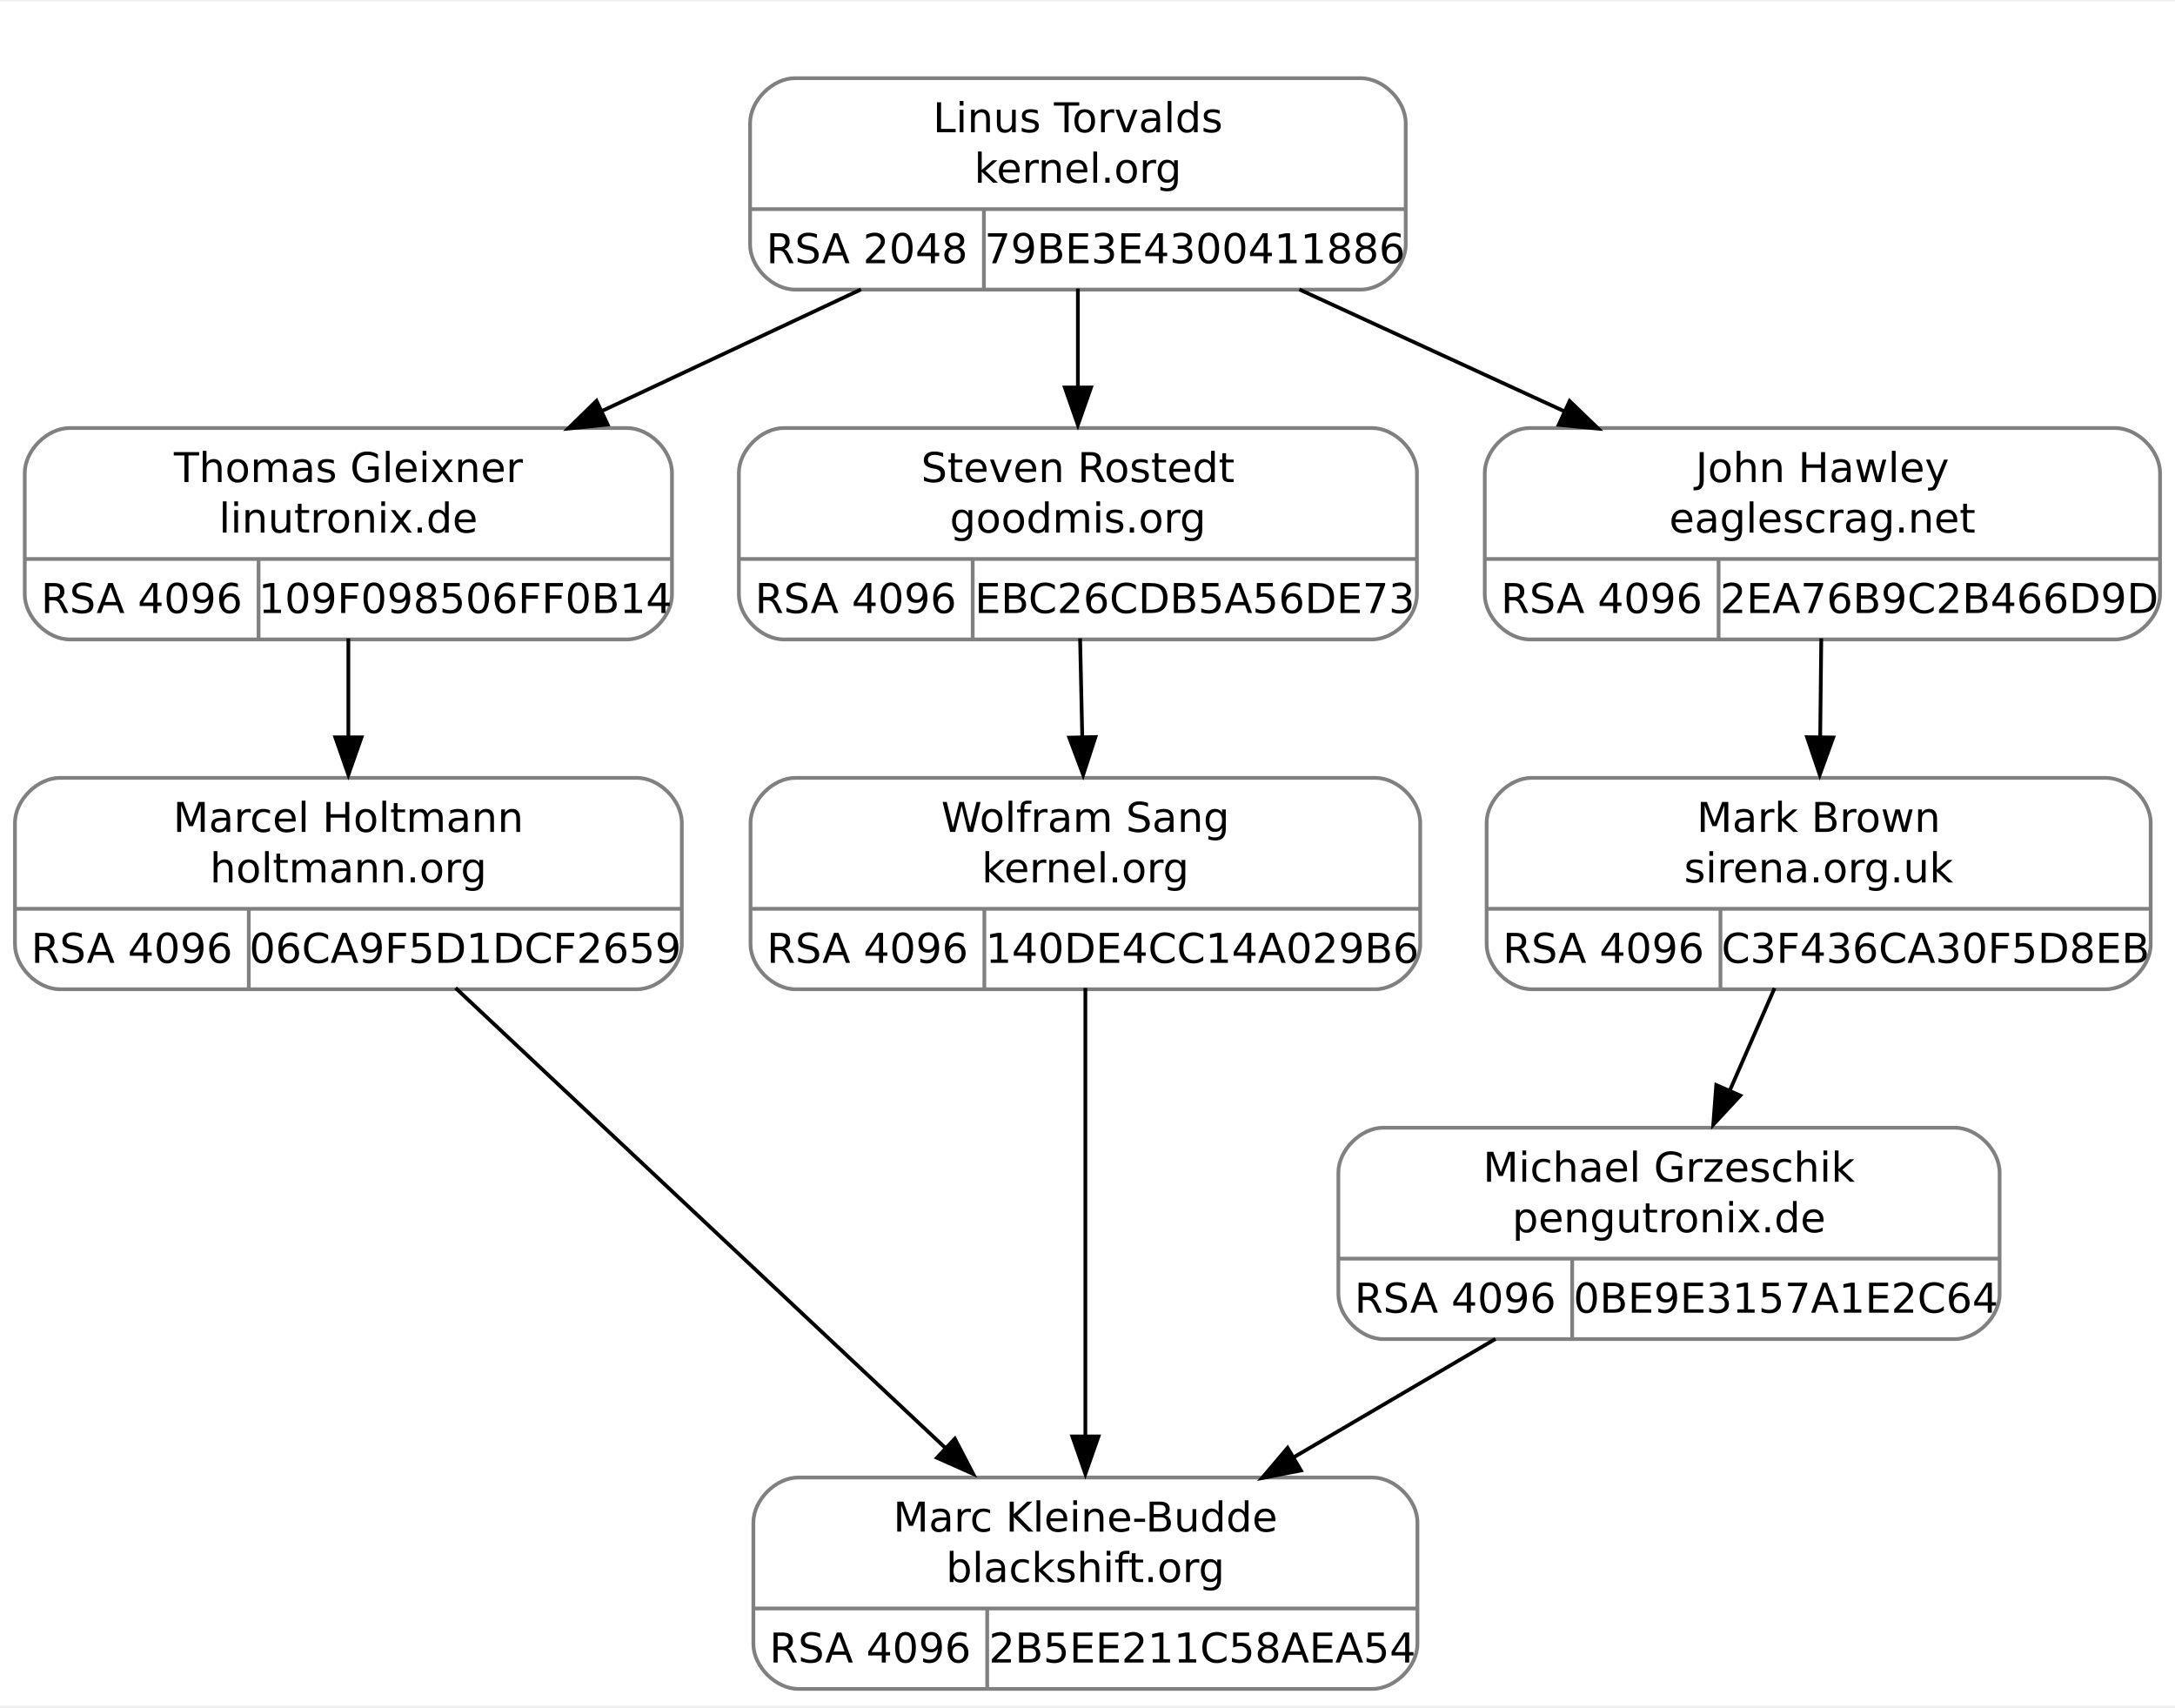
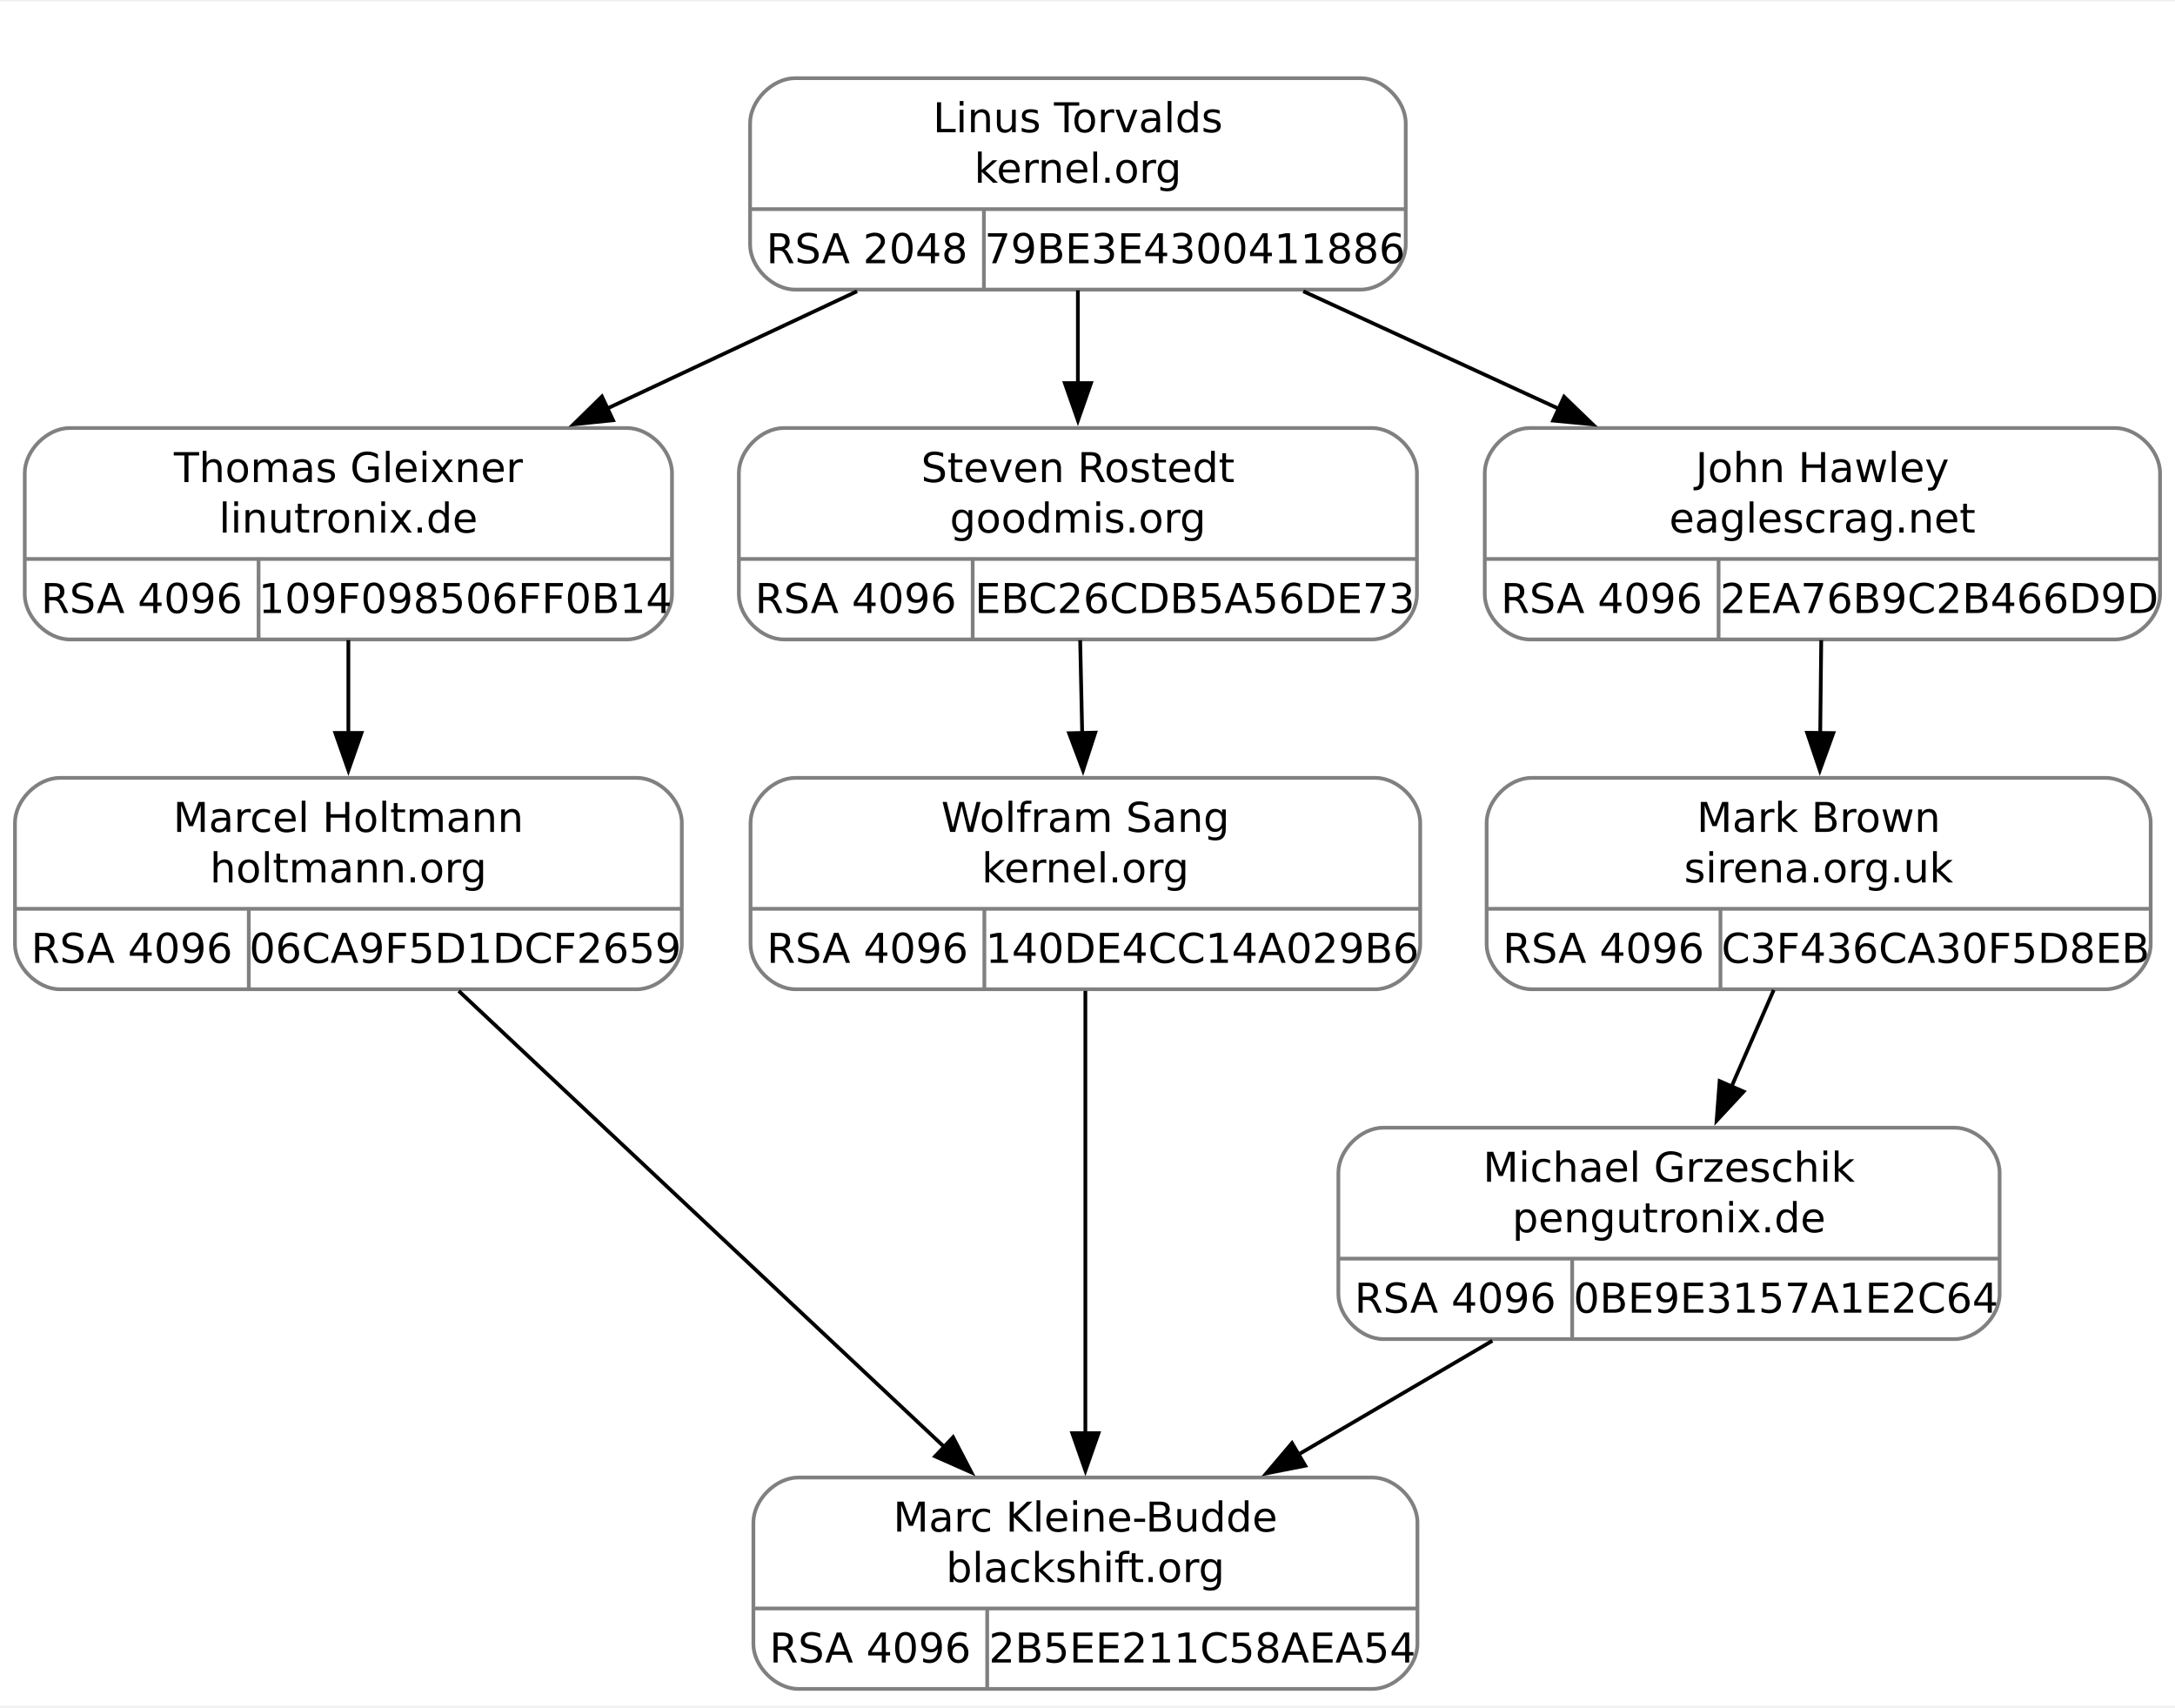
<svg xmlns="http://www.w3.org/2000/svg" width="581pt" height="456pt" viewBox="0.00 0.00 581.38 455.50">
  <g id="graph0" class="graph" transform="scale(1 1) rotate(0) translate(4 451.5)">
    <polygon fill="white" stroke="none" points="-4,4 -4,-451.5 577.38,-451.5 577.38,4 -4,4" />
    <g id="clust1" class="cluster">
      <polygon fill="none" stroke="white" points="188.12,-366 188.12,-439.5 380.12,-439.5 380.12,-366 188.12,-366" />
    </g>
    <g id="node1" class="node">
      <path fill="none" stroke="gray" d="M14.62,-281C14.62,-281 163.62,-281 163.62,-281 169.62,-281 175.62,-287 175.62,-293 175.62,-293 175.62,-325.5 175.62,-325.5 175.62,-331.5 169.62,-337.5 163.62,-337.5 163.62,-337.5 14.62,-337.5 14.62,-337.5 8.62,-337.5 2.62,-331.5 2.62,-325.5 2.62,-325.5 2.62,-293 2.62,-293 2.62,-287 8.62,-281 14.62,-281" />
      <text text-anchor="middle" x="89.12" y="-323.05" font-family="droid sans,dejavu sans,helvetica" font-size="11.00">Thomas Gleixner</text>
      <text text-anchor="middle" x="89.12" y="-309.55" font-family="droid sans,dejavu sans,helvetica" font-size="11.00">linutronix.de</text>
      <polyline fill="none" stroke="gray" points="2.62,-302.5 175.62,-302.5" />
      <text text-anchor="middle" x="33.88" y="-288.05" font-family="droid sans,dejavu sans,helvetica" font-size="11.00">RSA 4096</text>
      <polyline fill="none" stroke="gray" points="65.12,-281 65.12,-302.5" />
      <text text-anchor="middle" x="120.38" y="-288.05" font-family="droid sans,dejavu sans,helvetica" font-size="11.00">109F098506FF0B14</text>
    </g>
    <g id="node3" class="node">
      <path fill="none" stroke="gray" d="M12,-187.5C12,-187.5 166.25,-187.5 166.25,-187.5 172.25,-187.5 178.25,-193.5 178.25,-199.5 178.25,-199.5 178.25,-232 178.25,-232 178.25,-238 172.25,-244 166.25,-244 166.25,-244 12,-244 12,-244 6,-244 0,-238 0,-232 0,-232 0,-199.5 0,-199.5 0,-193.5 6,-187.5 12,-187.5" />
      <text text-anchor="middle" x="89.12" y="-229.55" font-family="droid sans,dejavu sans,helvetica" font-size="11.00">Marcel Holtmann</text>
      <text text-anchor="middle" x="89.12" y="-216.05" font-family="droid sans,dejavu sans,helvetica" font-size="11.00">holtmann.org</text>
      <polyline fill="none" stroke="gray" points="0,-209 178.25,-209" />
      <text text-anchor="middle" x="31.25" y="-194.55" font-family="droid sans,dejavu sans,helvetica" font-size="11.00">RSA 4096</text>
      <polyline fill="none" stroke="gray" points="62.5,-187.5 62.5,-209" />
      <text text-anchor="middle" x="120.38" y="-194.55" font-family="droid sans,dejavu sans,helvetica" font-size="11.00">06CA9F5D1DCF2659</text>
    </g>
    <g id="edge2" class="edge">
-       <path fill="none" stroke="black" d="M89.12,-281.29C89.12,-272.99 89.12,-263.69 89.12,-254.79" />
-       <polygon fill="black" stroke="black" points="92.63,-254.83 89.12,-244.83 85.63,-254.83 92.63,-254.83" />
+       <path fill="none" stroke="black" d="M89.12,-280.8C89.12,-273 89.12,-264.35 89.12,-255.99" />
+       <polygon fill="black" stroke="black" points="92.63,-256.01 89.13,-246.01 85.63,-256.01 92.63,-256.01" />
    </g>
    <g id="node2" class="node">
      <path fill="none" stroke="gray" d="M208.5,-374.5C208.5,-374.5 359.75,-374.5 359.75,-374.5 365.75,-374.5 371.75,-380.5 371.75,-386.5 371.75,-386.5 371.75,-419 371.75,-419 371.75,-425 365.75,-431 359.75,-431 359.75,-431 208.5,-431 208.5,-431 202.5,-431 196.5,-425 196.5,-419 196.5,-419 196.5,-386.5 196.5,-386.5 196.5,-380.5 202.5,-374.5 208.5,-374.5" />
      <text text-anchor="middle" x="284.12" y="-416.55" font-family="droid sans,dejavu sans,helvetica" font-size="11.00">Linus Torvalds</text>
      <text text-anchor="middle" x="284.12" y="-403.05" font-family="droid sans,dejavu sans,helvetica" font-size="11.00">kernel.org</text>
      <polyline fill="none" stroke="gray" points="196.5,-396 371.75,-396" />
      <text text-anchor="middle" x="227.75" y="-381.55" font-family="droid sans,dejavu sans,helvetica" font-size="11.00">RSA 2048</text>
      <polyline fill="none" stroke="gray" points="259,-374.5 259,-396" />
      <text text-anchor="middle" x="315.38" y="-381.55" font-family="droid sans,dejavu sans,helvetica" font-size="11.00">79BE3E4300411886</text>
    </g>
    <g id="edge1" class="edge">
-       <path fill="none" stroke="black" d="M226.15,-374.54C204.34,-364.31 179.35,-352.59 156.74,-341.98" />
-       <polygon fill="black" stroke="black" points="158.42,-338.43 147.88,-337.35 155.45,-344.77 158.42,-338.43" />
+       <path fill="none" stroke="black" d="M225.09,-374.05C203.99,-364.15 180.04,-352.91 158.17,-342.65" />
+       <polygon fill="black" stroke="black" points="159.87,-339.58 149.33,-338.5 156.9,-345.92 159.87,-339.58" />
    </g>
    <g id="node5" class="node">
      <path fill="none" stroke="gray" d="M205.5,-281C205.5,-281 362.75,-281 362.75,-281 368.75,-281 374.75,-287 374.75,-293 374.75,-293 374.75,-325.5 374.75,-325.5 374.75,-331.5 368.75,-337.5 362.75,-337.5 362.75,-337.5 205.5,-337.5 205.5,-337.5 199.5,-337.5 193.5,-331.5 193.5,-325.5 193.5,-325.5 193.5,-293 193.5,-293 193.5,-287 199.5,-281 205.5,-281" />
      <text text-anchor="middle" x="284.12" y="-323.05" font-family="droid sans,dejavu sans,helvetica" font-size="11.00">Steven Rostedt</text>
      <text text-anchor="middle" x="284.12" y="-309.55" font-family="droid sans,dejavu sans,helvetica" font-size="11.00">goodmis.org</text>
      <polyline fill="none" stroke="gray" points="193.5,-302.5 374.75,-302.5" />
      <text text-anchor="middle" x="224.75" y="-288.05" font-family="droid sans,dejavu sans,helvetica" font-size="11.00">RSA 4096</text>
      <polyline fill="none" stroke="gray" points="256,-281 256,-302.5" />
      <text text-anchor="middle" x="315.38" y="-288.05" font-family="droid sans,dejavu sans,helvetica" font-size="11.00">EBC26CDB5A56DE73</text>
    </g>
    <g id="edge4" class="edge">
-       <path fill="none" stroke="black" d="M284.12,-374.79C284.12,-366.49 284.12,-357.19 284.12,-348.29" />
-       <polygon fill="black" stroke="black" points="287.63,-348.33 284.12,-338.33 280.63,-348.33 287.63,-348.33" />
+       <path fill="none" stroke="black" d="M284.12,-374.3C284.12,-366.5 284.12,-357.85 284.12,-349.49" />
+       <polygon fill="black" stroke="black" points="287.63,-349.51 284.13,-339.51 280.63,-349.51 287.63,-349.51" />
    </g>
    <g id="node7" class="node">
      <path fill="none" stroke="gray" d="M404.88,-281C404.88,-281 561.38,-281 561.38,-281 567.38,-281 573.38,-287 573.38,-293 573.38,-293 573.38,-325.5 573.38,-325.5 573.38,-331.5 567.38,-337.5 561.38,-337.5 561.38,-337.5 404.88,-337.5 404.88,-337.5 398.88,-337.5 392.88,-331.5 392.88,-325.5 392.88,-325.5 392.88,-293 392.88,-293 392.88,-287 398.88,-281 404.88,-281" />
      <text text-anchor="middle" x="483.12" y="-323.05" font-family="droid sans,dejavu sans,helvetica" font-size="11.00">John Hawley</text>
      <text text-anchor="middle" x="483.12" y="-309.55" font-family="droid sans,dejavu sans,helvetica" font-size="11.00">eaglescrag.net</text>
      <polyline fill="none" stroke="gray" points="392.88,-302.5 573.38,-302.5" />
      <text text-anchor="middle" x="424.12" y="-288.05" font-family="droid sans,dejavu sans,helvetica" font-size="11.00">RSA 4096</text>
      <polyline fill="none" stroke="gray" points="455.38,-281 455.38,-302.5" />
      <text text-anchor="middle" x="514.38" y="-288.05" font-family="droid sans,dejavu sans,helvetica" font-size="11.00">2EA76B9C2B466D9D</text>
    </g>
    <g id="edge7" class="edge">
-       <path fill="none" stroke="black" d="M343.29,-374.54C365.65,-364.27 391.27,-352.48 414.43,-341.84" />
-       <polygon fill="black" stroke="black" points="415.56,-344.71 423.19,-337.35 412.64,-338.35 415.56,-344.71" />
+       <path fill="none" stroke="black" d="M344.37,-374.05C365.9,-364.15 390.35,-352.91 412.66,-342.65" />
+       <polygon fill="black" stroke="black" points="414.08,-345.85 421.71,-338.49 411.16,-339.49 414.08,-345.85" />
    </g>
    <g id="node4" class="node">
      <path fill="none" stroke="gray" d="M209.38,-0.5C209.38,-0.5 362.88,-0.5 362.88,-0.5 368.88,-0.5 374.88,-6.5 374.88,-12.5 374.88,-12.5 374.88,-45 374.88,-45 374.88,-51 368.88,-57 362.88,-57 362.88,-57 209.38,-57 209.38,-57 203.38,-57 197.38,-51 197.38,-45 197.38,-45 197.38,-12.5 197.38,-12.5 197.38,-6.5 203.38,-0.5 209.38,-0.5" />
      <text text-anchor="middle" x="286.12" y="-42.55" font-family="droid sans,dejavu sans,helvetica" font-size="11.00">Marc Kleine-Budde</text>
      <text text-anchor="middle" x="286.12" y="-29.05" font-family="droid sans,dejavu sans,helvetica" font-size="11.00">blackshift.org</text>
      <polyline fill="none" stroke="gray" points="197.38,-22 374.88,-22" />
      <text text-anchor="middle" x="228.62" y="-7.55" font-family="droid sans,dejavu sans,helvetica" font-size="11.00">RSA 4096</text>
      <polyline fill="none" stroke="gray" points="259.88,-0.5 259.88,-22" />
      <text text-anchor="middle" x="317.38" y="-7.55" font-family="droid sans,dejavu sans,helvetica" font-size="11.00">2B5EE211C58AEA54</text>
    </g>
    <g id="edge3" class="edge">
-       <path fill="none" stroke="black" d="M117.77,-187.85C152.54,-155.2 211.24,-100.08 249.33,-64.31" />
-       <polygon fill="black" stroke="black" points="251.23,-67.38 256.12,-57.98 246.44,-62.28 251.23,-67.38" />
+       <path fill="none" stroke="black" d="M118.62,-187.05C153.24,-154.54 210.74,-100.55 248.53,-65.05" />
+       <polygon fill="black" stroke="black" points="250.76,-67.77 255.65,-58.37 245.96,-62.66 250.76,-67.77" />
    </g>
    <g id="node6" class="node">
      <path fill="none" stroke="gray" d="M208.62,-187.5C208.62,-187.5 363.62,-187.5 363.62,-187.5 369.62,-187.5 375.62,-193.5 375.62,-199.5 375.62,-199.5 375.62,-232 375.62,-232 375.62,-238 369.62,-244 363.62,-244 363.62,-244 208.62,-244 208.62,-244 202.62,-244 196.62,-238 196.62,-232 196.62,-232 196.62,-199.5 196.62,-199.5 196.62,-193.5 202.62,-187.5 208.62,-187.5" />
      <text text-anchor="middle" x="286.12" y="-229.55" font-family="droid sans,dejavu sans,helvetica" font-size="11.00">Wolfram Sang</text>
      <text text-anchor="middle" x="286.12" y="-216.05" font-family="droid sans,dejavu sans,helvetica" font-size="11.00">kernel.org</text>
      <polyline fill="none" stroke="gray" points="196.62,-209 375.62,-209" />
      <text text-anchor="middle" x="227.88" y="-194.55" font-family="droid sans,dejavu sans,helvetica" font-size="11.00">RSA 4096</text>
      <polyline fill="none" stroke="gray" points="259.12,-187.5 259.12,-209" />
      <text text-anchor="middle" x="317.38" y="-194.55" font-family="droid sans,dejavu sans,helvetica" font-size="11.00">140DE4CC14A029B6</text>
    </g>
    <g id="edge5" class="edge">
-       <path fill="none" stroke="black" d="M284.71,-281.29C284.9,-272.99 285.1,-263.69 285.29,-254.79" />
-       <polygon fill="black" stroke="black" points="288.81,-254.91 285.53,-244.83 281.82,-254.75 288.81,-254.91" />
+       <path fill="none" stroke="black" d="M284.73,-280.8C284.9,-273 285.08,-264.35 285.27,-255.99" />
+       <polygon fill="black" stroke="black" points="288.77,-256.09 285.49,-246.01 281.77,-255.93 288.77,-256.09" />
    </g>
    <g id="edge6" class="edge">
-       <path fill="none" stroke="black" d="M286.12,-187.85C286.12,-156.29 286.12,-103.74 286.12,-67.96" />
-       <polygon fill="black" stroke="black" points="289.63,-67.98 286.12,-57.98 282.63,-67.98 289.63,-67.98" />
+       <path fill="none" stroke="black" d="M286.12,-187.05C286.12,-155.63 286.12,-104.15 286.12,-68.69" />
+       <polygon fill="black" stroke="black" points="289.63,-68.85 286.13,-58.85 282.63,-68.85 289.63,-68.85" />
    </g>
    <g id="node8" class="node">
      <path fill="none" stroke="gray" d="M405.38,-187.5C405.38,-187.5 558.88,-187.5 558.88,-187.5 564.88,-187.5 570.88,-193.5 570.88,-199.5 570.88,-199.5 570.88,-232 570.88,-232 570.88,-238 564.88,-244 558.88,-244 558.88,-244 405.38,-244 405.38,-244 399.38,-244 393.38,-238 393.38,-232 393.38,-232 393.38,-199.5 393.38,-199.5 393.38,-193.5 399.38,-187.5 405.38,-187.5" />
      <text text-anchor="middle" x="482.12" y="-229.55" font-family="droid sans,dejavu sans,helvetica" font-size="11.00">Mark Brown</text>
      <text text-anchor="middle" x="482.12" y="-216.05" font-family="droid sans,dejavu sans,helvetica" font-size="11.00">sirena.org.uk</text>
      <polyline fill="none" stroke="gray" points="393.38,-209 570.88,-209" />
      <text text-anchor="middle" x="424.62" y="-194.55" font-family="droid sans,dejavu sans,helvetica" font-size="11.00">RSA 4096</text>
      <polyline fill="none" stroke="gray" points="455.88,-187.5 455.88,-209" />
      <text text-anchor="middle" x="513.38" y="-194.55" font-family="droid sans,dejavu sans,helvetica" font-size="11.00">C3F436CA30F5D8EB</text>
    </g>
    <g id="edge8" class="edge">
-       <path fill="none" stroke="black" d="M482.83,-281.29C482.74,-272.99 482.64,-263.69 482.54,-254.79" />
-       <polygon fill="black" stroke="black" points="486.03,-254.79 482.42,-244.83 479.03,-254.87 486.03,-254.79" />
+       <path fill="none" stroke="black" d="M482.82,-280.8C482.74,-273 482.65,-264.35 482.55,-255.99" />
+       <polygon fill="black" stroke="black" points="486.05,-255.97 482.44,-246.01 479.05,-256.05 486.05,-255.97" />
    </g>
    <g id="node9" class="node">
      <path fill="none" stroke="gray" d="M365.75,-94C365.75,-94 518.5,-94 518.5,-94 524.5,-94 530.5,-100 530.5,-106 530.5,-106 530.5,-138.5 530.5,-138.5 530.5,-144.5 524.5,-150.5 518.5,-150.5 518.5,-150.5 365.75,-150.5 365.75,-150.5 359.75,-150.5 353.75,-144.5 353.75,-138.5 353.75,-138.5 353.75,-106 353.75,-106 353.75,-100 359.75,-94 365.75,-94" />
      <text text-anchor="middle" x="442.12" y="-136.05" font-family="droid sans,dejavu sans,helvetica" font-size="11.00">Michael Grzeschik</text>
      <text text-anchor="middle" x="442.12" y="-122.55" font-family="droid sans,dejavu sans,helvetica" font-size="11.00">pengutronix.de</text>
      <polyline fill="none" stroke="gray" points="353.75,-115.5 530.5,-115.5" />
      <text text-anchor="middle" x="385" y="-101.05" font-family="droid sans,dejavu sans,helvetica" font-size="11.00">RSA 4096</text>
      <polyline fill="none" stroke="gray" points="416.25,-94 416.25,-115.5" />
      <text text-anchor="middle" x="473.38" y="-101.05" font-family="droid sans,dejavu sans,helvetica" font-size="11.00">0BE9E3157A1E2C64</text>
    </g>
    <g id="edge9" class="edge">
-       <path fill="none" stroke="black" d="M470.34,-187.79C466.59,-179.21 462.37,-169.57 458.36,-160.4" />
-       <polygon fill="black" stroke="black" points="461.18,-159.09 453.96,-151.33 454.76,-161.9 461.18,-159.09" />
+       <path fill="none" stroke="black" d="M470.12,-187.3C466.56,-179.14 462.58,-170.05 458.78,-161.34" />
+       <polygon fill="black" stroke="black" points="462.07,-160.15 454.86,-152.39 455.66,-162.95 462.07,-160.15" />
    </g>
    <g id="edge10" class="edge">
-       <path fill="none" stroke="black" d="M395.74,-94.04C378.69,-84.04 359.2,-72.61 341.44,-62.19" />
-       <polygon fill="black" stroke="black" points="343.73,-58.89 333.33,-56.85 340.18,-64.93 343.73,-58.89" />
+       <path fill="none" stroke="black" d="M394.9,-93.55C378.55,-83.96 360.07,-73.12 343.03,-63.13" />
+       <polygon fill="black" stroke="black" points="344.9,-60.16 334.5,-58.12 341.35,-66.2 344.9,-60.16" />
    </g>
  </g>
</svg>
